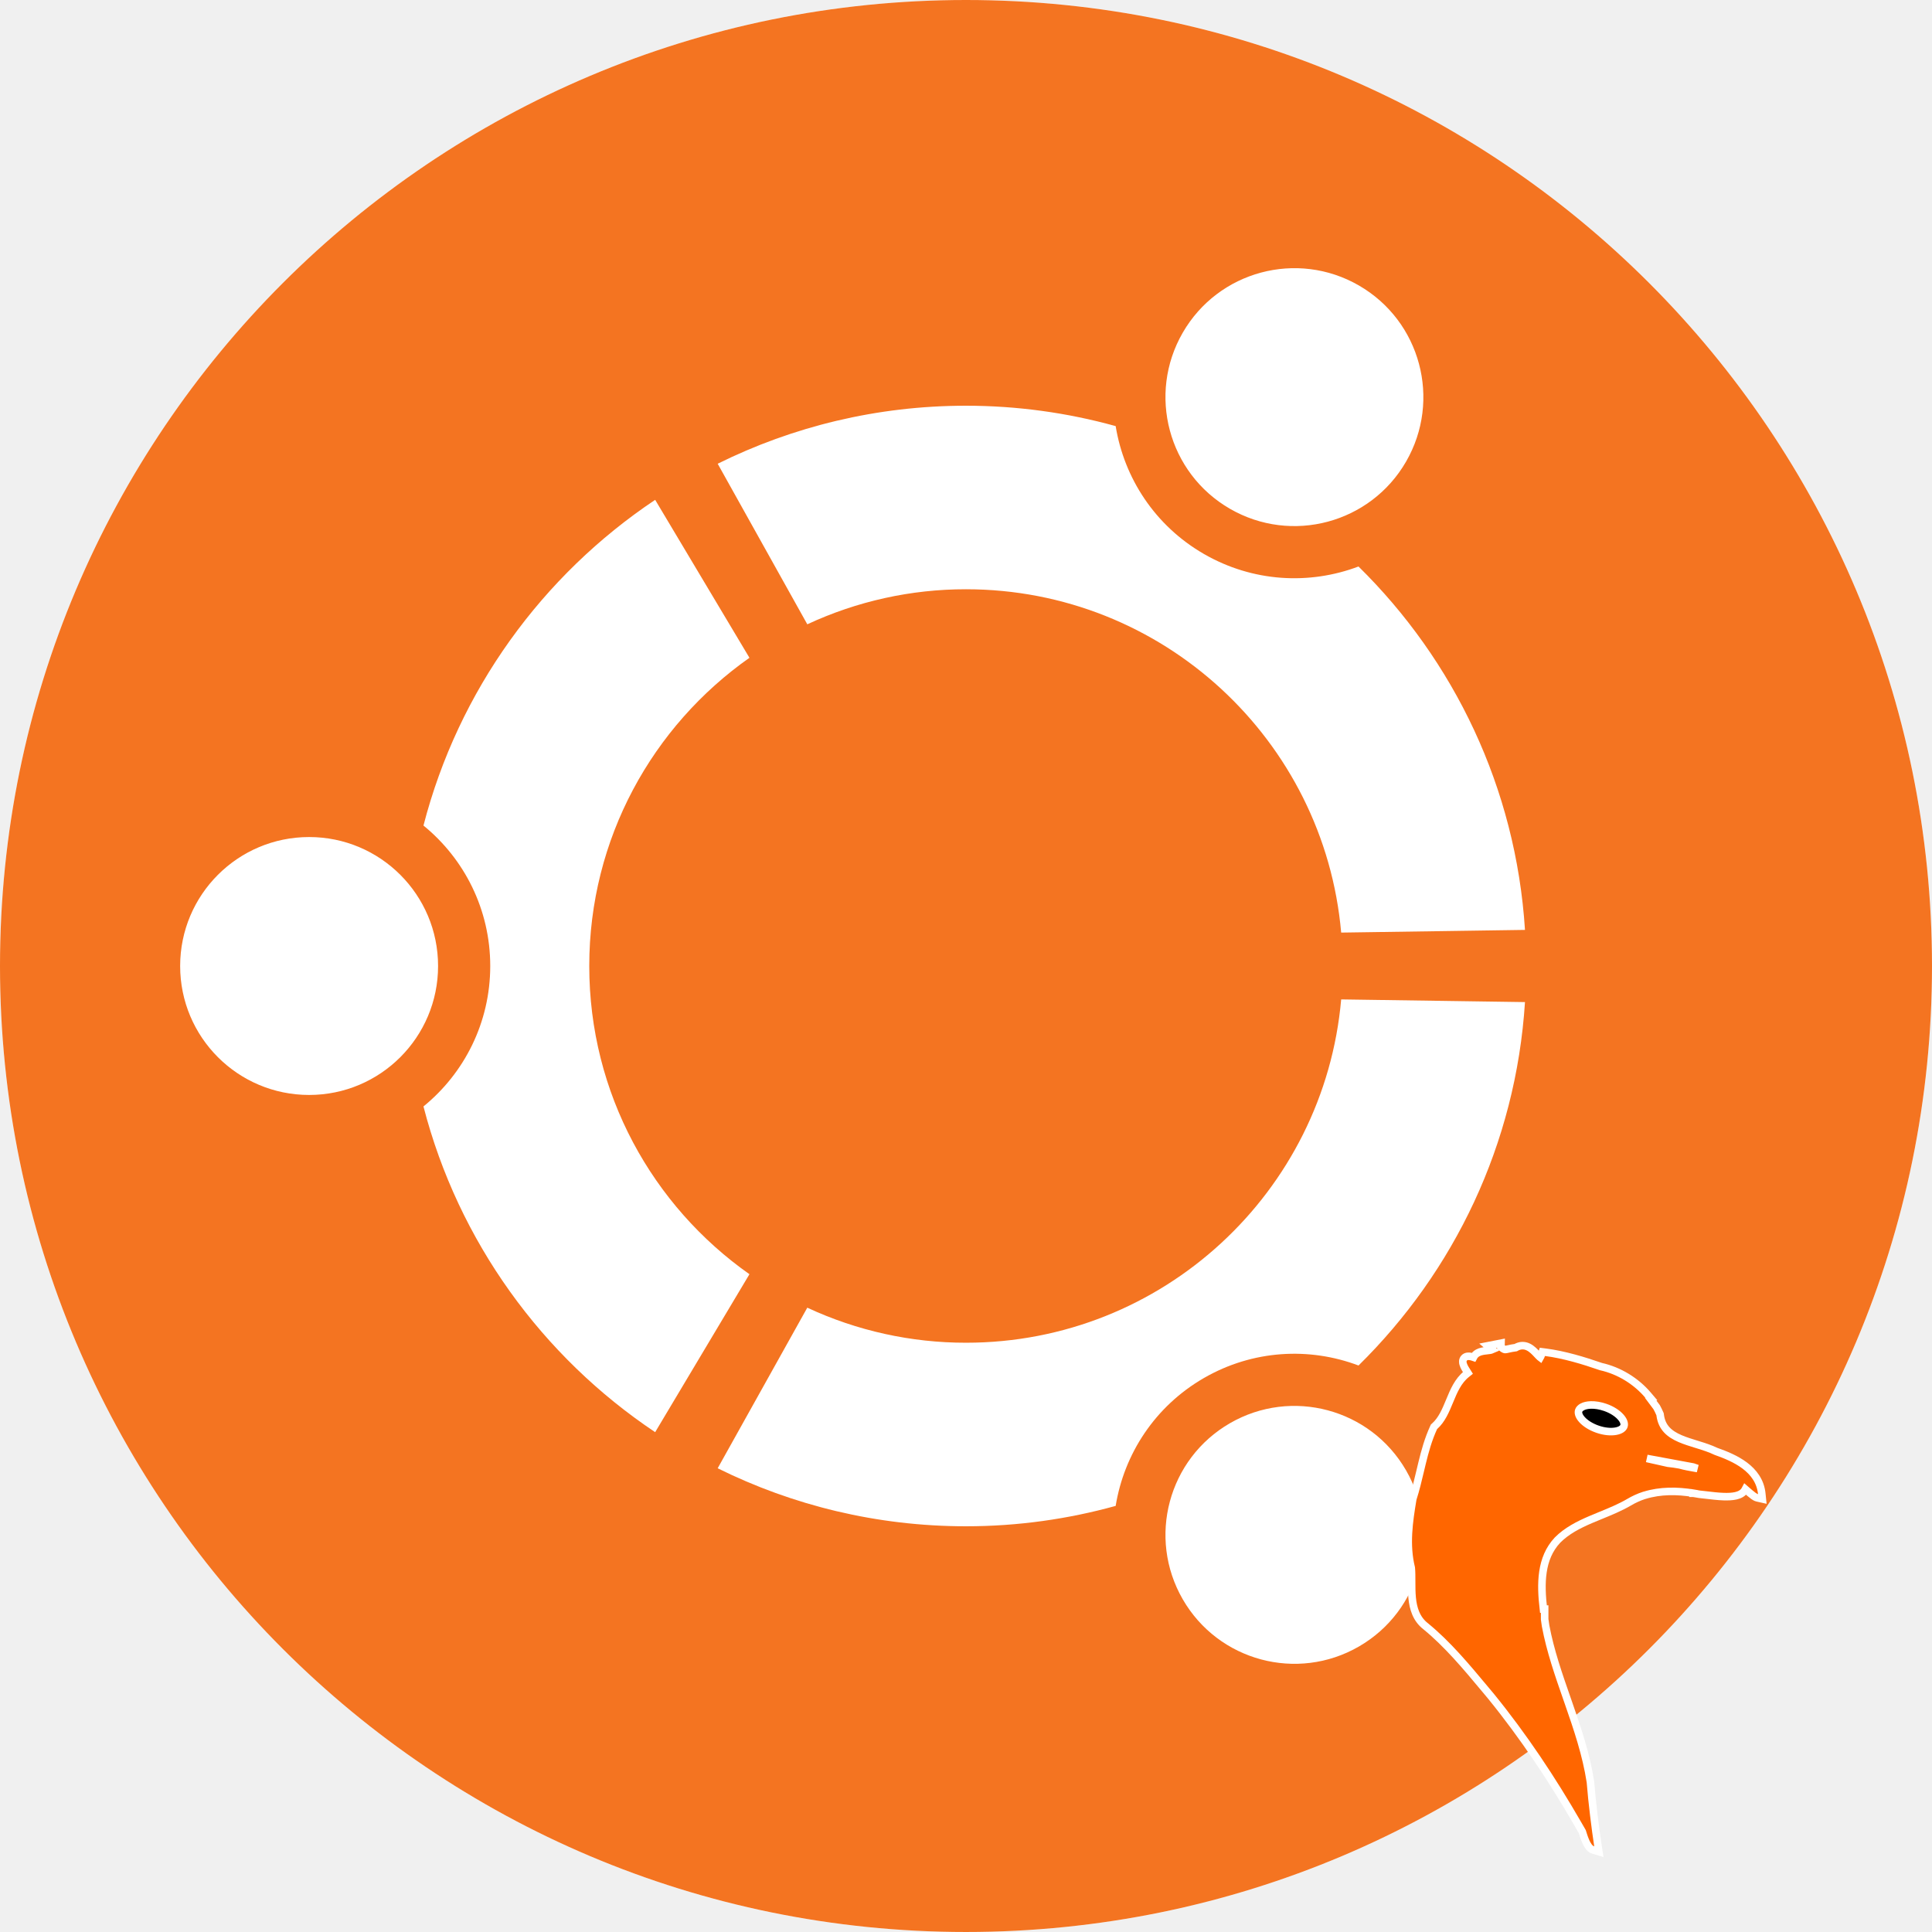
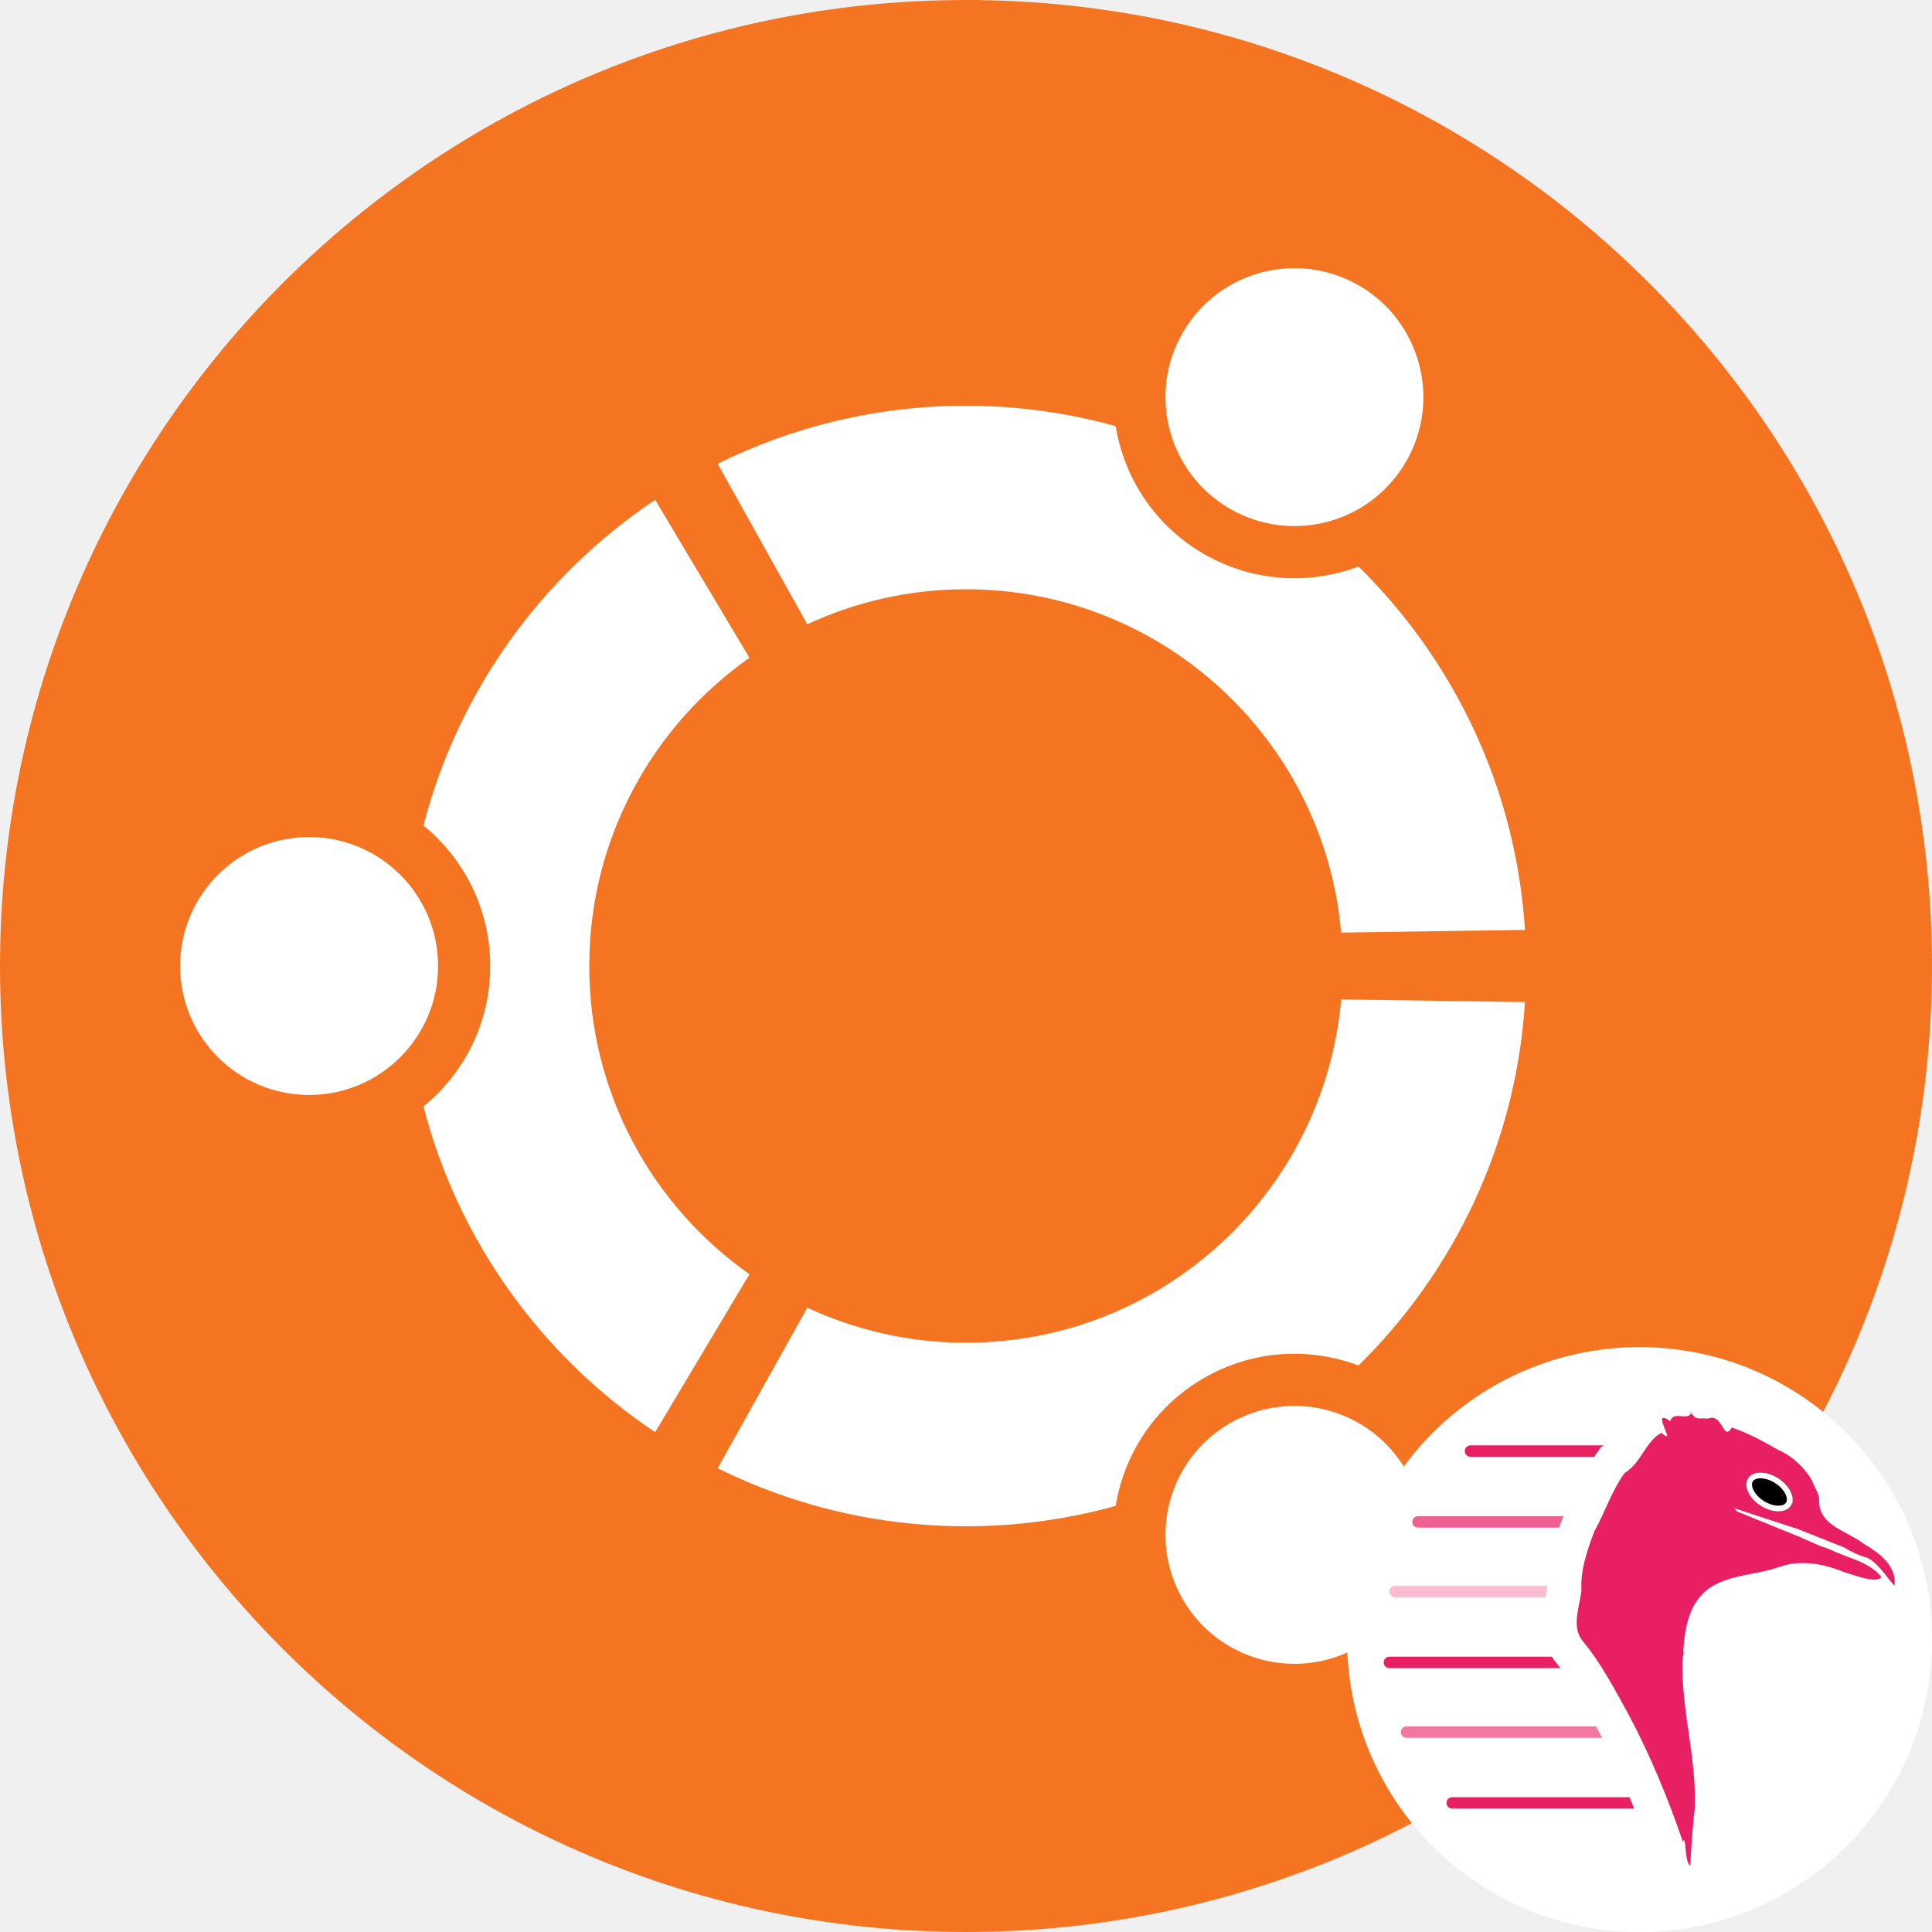
- <svg xmlns="http://www.w3.org/2000/svg" width="512" height="512" fill="none">
-   <circle cx="256" cy="256" r="256" fill="#fff" />
-   <path d="M512 256.002c0 141.379-114.618 255.996-256.005 255.996C114.611 511.998 0 397.381 0 256.002 0 114.613 114.611 0 255.995 0 397.382 0 512 114.613 512 256.002Z" fill="#F47421" />
-   <path d="M325.947 134.832c16.346 9.44 37.243 3.841 46.676-12.5 9.438-16.348 3.844-37.243-12.504-46.681-16.344-9.435-37.239-3.837-46.677 12.51-9.435 16.342-3.838 37.236 12.505 46.671Zm-69.95 221.006a99.448 99.448 0 0 1-42.057-9.289l-23.748 42.558c19.837 9.822 42.17 15.372 65.805 15.372 13.746 0 27.036-1.905 39.667-5.402 2.234-13.727 10.385-26.379 23.38-33.883 12.972-7.489 27.985-8.231 40.98-3.32 25.272-24.85 41.717-58.659 44.111-96.311l-48.71-.709c-4.483 51.001-47.269 90.984-99.428 90.984Zm0-199.679c52.159 0 94.945 39.991 99.428 90.986l48.71-.711c-2.397-37.648-18.842-71.458-44.118-96.306-12.993 4.908-28.004 4.164-40.978-3.327-12.993-7.501-21.142-20.151-23.377-33.88a148.51 148.51 0 0 0-39.665-5.4c-23.635 0-45.966 5.548-65.802 15.374l23.747 42.553a99.417 99.417 0 0 1 42.055-9.289Zm-99.837 99.839c0-33.778 16.786-63.611 42.452-81.677l-24.986-41.858c-29.91 19.985-52.161 50.533-61.402 86.316 10.796 8.799 17.694 22.2 17.694 37.223 0 15.021-6.899 28.421-17.696 37.219 9.24 35.785 31.491 66.333 61.402 86.318l24.988-41.86c-25.666-18.064-42.452-47.898-42.452-81.681Zm169.792 121.165c-16.348 9.438-21.945 30.331-12.509 46.672 9.439 16.348 30.331 21.949 46.679 12.511 16.343-9.437 21.943-30.331 12.504-46.678-9.435-16.339-30.331-21.94-46.674-12.505ZM81.921 221.825c-18.88 0-34.179 15.297-34.179 34.177 0 18.875 15.299 34.173 34.179 34.173 18.873 0 34.173-15.298 34.173-34.173 0-18.88-15.3-34.177-34.173-34.177Z" fill="#fff" />
-   <g clip-path="url(#a)">
-     <path d="M425.371 382.145c5.016 0 9.082-3.592 9.082-8.023 0-4.431-4.066-8.022-9.082-8.022-5.016 0-9.082 3.591-9.082 8.022s4.066 8.023 9.082 8.023Z" fill="#000" />
-     <path d="m397.759 356.995.027-1.041-1.223.239-.282.055-2.034.397 1.2 1.024c-.327.145-.801.198-1.535.279l-.011.001c-.644.072-1.53.171-2.259.567a2.715 2.715 0 0 0-1.152 1.172 5.726 5.726 0 0 0-.818-.218c-.431-.075-1.154-.125-1.653.414-.504.546-.367 1.245-.281 1.557.105.387.304.796.508 1.164.218.395.493.831.76 1.245l-.375.299c-2.264 1.804-3.397 4.542-4.431 7.043l-.028.066c-1.081 2.614-2.084 5.018-3.992 6.72l-.156.138-.087.189c-1.423 3.082-2.301 6.275-3.073 9.44-.175.72-.345 1.436-.514 2.15-.58 2.449-1.151 4.862-1.924 7.255l-.022.07-.013.073c-.989 5.926-1.906 12.062-.392 18.23.096 1.103.096 2.307.097 3.598v.13c0 1.35.004 2.783.139 4.178.268 2.783 1.072 5.617 3.6 7.56 5.798 4.759 10.722 10.662 15.635 16.551.566.68 1.133 1.359 1.7 2.036 8.589 10.564 16.163 21.964 22.94 33.721l1.209 2.097c.264.865.576 1.824.938 2.636.207.466.449.925.731 1.303.268.359.661.764 1.209.93l1.52.46-.242-1.57c-.679-4.407-1.561-11.418-1.989-16.855l-.003-.037-.006-.036c-1.112-7.25-3.449-14.13-5.811-20.906l-.347-.994c-2.253-6.453-4.475-12.822-5.721-19.461-.041-.296-.085-.595-.128-.89v-.004c-.042-.28-.082-.557-.12-.832v-2.708h-.33c-.776-6.729-.788-13.461 3.732-18.287 2.452-2.468 5.529-4.041 8.858-5.466.828-.355 1.677-.701 2.534-1.052 2.541-1.038 5.159-2.108 7.542-3.498l.005-.003a20.169 20.169 0 0 1 4.009-1.828c.045-.007.097-.018.154-.035 4.133-1.275 8.585-1.247 12.986-.531l.161-.987-.165.986h.001l.003.001.013.003.046.009c.031.007.092.021.154.031l.302.05c.32.052.633.104.928.161l.051.01.052.005c.502.045 1.125.119 1.814.201 1.402.168 3.078.368 4.577.419 1.139.038 2.283-.002 3.249-.226.939-.218 1.934-.662 2.435-1.62l.069-.13.267.232c.319.278.624.542.924.795.348.294.679.563.973.771.258.182.613.413.982.496l1.356.305-.142-1.382c-.342-3.347-2.194-5.741-4.533-7.49-2.3-1.72-5.128-2.863-7.607-3.74-1.511-.729-3.186-1.264-4.801-1.764l-.4-.123c-1.516-.468-2.97-.917-4.296-1.489-1.435-.62-2.647-1.355-3.553-2.34-.891-.969-1.528-2.226-1.746-3.974l-.019-.15-.062-.137-.043-.096c-.227-.505-.474-1.055-.777-1.593l-.032-.057-.039-.053-1.529-2.038.154-.077-.824-.972c-3.206-3.784-7.703-6.532-12.507-7.603-4.567-1.58-9.759-3.167-14.716-3.802l-.811-.104-.263.775c-.12.354-.225.577-.304.711a2.007 2.007 0 0 1-.112-.094c-.212-.186-.444-.436-.744-.757l-.003-.003-.029-.032c-.549-.589-1.309-1.405-2.235-1.866a3.427 3.427 0 0 0-1.697-.381c-.565.025-1.126.198-1.678.52-.8.104-1.39.232-1.846.335l-.004.001c-.531.12-.746.169-.928.171-.165.001-.357-.018-1.147-.643Zm47.344 31.21a36.631 36.631 0 0 0-3.061-.439l-5.348-1.197-.25-.064 12.241 2.265c.383.142.771.278 1.162.407l-.444-.075c-1.463-.248-2.874-.51-4.214-.878l-.043-.011-.043-.008Zm-9.7 8.093h-.002.002Zm-13.783-23.97c1.116-.03 2.422.176 3.769.639 1.784.617 3.211 1.563 4.088 2.544.904 1.01 1.08 1.865.885 2.428-.194.559-.862 1.121-2.207 1.352-1.304.225-3.018.081-4.804-.54-1.791-.623-3.219-1.558-4.095-2.526-.899-.993-1.076-1.835-.88-2.406.248-.718 1.287-1.439 3.244-1.491Z" fill="#F60" stroke="#fff" stroke-width="2" />
-   </g>
-   <defs>
-     <clipPath id="a">
-       <path fill="#fff" transform="translate(340 344)" d="M0 0h155v155H0z" />
-     </clipPath>
-   </defs>
+ <svg xmlns="http://www.w3.org/2000/svg" width="512" height="512" viewBox="0 0 512 512" fill="none">
+   <circle cx="256" cy="256" r="256" fill="white" />
+   <path d="M512 256.002C512 397.381 397.382 511.998 255.995 511.998C114.611 511.998 0 397.381 0 256.002C0 114.613 114.611 0 255.995 0C397.382 0 512 114.613 512 256.002Z" fill="#F47421" />
+   <path d="M325.947 134.832C342.293 144.272 363.19 138.673 372.623 122.332C382.061 105.984 376.467 85.089 360.119 75.651C343.775 66.216 322.88 71.814 313.442 88.161C304.007 104.503 309.604 125.397 325.947 134.832V134.832ZM255.997 355.838C240.968 355.838 226.725 352.496 213.94 346.549L190.192 389.107C210.029 398.929 232.362 404.479 255.997 404.479C269.743 404.479 283.033 402.574 295.664 399.077C297.898 385.35 306.049 372.698 319.044 365.194C332.016 357.705 347.029 356.963 360.024 361.874C385.296 337.024 401.741 303.215 404.135 265.563L355.425 264.854C350.942 315.855 308.156 355.838 255.997 355.838ZM255.997 156.159C308.156 156.159 350.942 196.15 355.425 247.145L404.135 246.434C401.738 208.786 385.293 174.976 360.017 150.128C347.024 155.036 332.013 154.292 319.039 146.801C306.046 139.3 297.897 126.65 295.662 112.921C283.033 109.427 269.743 107.521 255.997 107.521C232.362 107.521 210.031 113.069 190.195 122.895L213.942 165.448C226.725 159.5 240.968 156.159 255.997 156.159V156.159ZM156.16 255.998C156.16 222.22 172.946 192.387 198.612 174.321L173.626 132.463C143.716 152.448 121.465 182.996 112.224 218.779C123.02 227.578 129.918 240.979 129.918 256.002C129.918 271.023 123.019 284.423 112.222 293.221C121.462 329.006 143.713 359.554 173.624 379.539L198.612 337.679C172.946 319.615 156.16 289.781 156.16 255.998V255.998ZM325.952 377.163C309.604 386.601 304.007 407.494 313.443 423.835C322.882 440.183 343.774 445.784 360.122 436.346C376.465 426.909 382.065 406.014 372.626 389.668C363.191 373.329 342.295 367.728 325.952 377.163ZM81.921 221.825C63.041 221.825 47.742 237.122 47.742 256.002C47.742 274.877 63.041 290.175 81.921 290.175C100.794 290.175 116.094 274.877 116.094 256.002C116.094 237.122 100.794 221.825 81.921 221.825Z" fill="white" />
+   <circle cx="434.5" cy="434.5" r="77.5" fill="white" />
+   <path d="M425.077 383.035L389.695 383.035C388.859 383.035 388.182 383.713 388.182 384.549C388.182 385.385 388.859 386.063 389.695 386.063L422.466 386.063C422.7 385.715 422.942 385.369 423.192 385.024L424.3 383.494L425.077 383.035Z" fill="#E91F63" />
+   <path d="M414.021 402.627C413.758 403.326 413.481 404.062 413.201 404.832L375.77 404.832C374.934 404.832 374.256 404.154 374.256 403.318C374.256 402.482 374.934 401.805 375.77 401.805L414.365 401.805L414.256 402.001L414.021 402.627Z" fill="#E91F63" fill-opacity="0.7" />
+   <path d="M409.981 420.271L369.715 420.271C368.879 420.271 368.201 420.949 368.201 421.785C368.201 422.621 368.879 423.299 369.715 423.299L409.566 423.299C409.574 423.255 409.583 423.211 409.591 423.168L409.6 423.123C409.788 422.168 409.911 421.53 409.988 421.029C409.983 420.775 409.98 420.523 409.981 420.271Z" fill="#E91F63" fill-opacity="0.3" />
+   <path d="M411.238 439.041L368.201 439.041C367.365 439.041 366.688 439.719 366.688 440.555C366.688 441.391 367.365 442.068 368.201 442.068L413.542 442.068C413.244 441.681 412.941 441.299 412.632 440.922C412.101 440.306 411.639 439.677 411.238 439.041Z" fill="#E91F63" />
+   <path d="M422.95 457.508L372.742 457.508C371.906 457.508 371.229 458.186 371.229 459.021C371.229 459.857 371.906 460.535 372.742 460.535L424.569 460.535C424.27 459.958 423.969 459.383 423.665 458.809C423.424 458.372 423.186 457.938 422.95 457.508Z" fill="#E91F63" fill-opacity="0.6" />
+   <path d="M431.847 476.277L384.852 476.277C384.016 476.277 383.338 476.955 383.338 477.791C383.338 478.627 384.016 479.305 384.852 479.305L433.073 479.305C432.672 478.292 432.263 477.283 431.847 476.277Z" fill="#E91F63" />
+   <path d="M448.208 374.214C447.614 376.864 443.434 373.631 442.641 376.63C437.96 373.333 442.354 380.198 441.734 380.632L441.697 380.625L441.325 380.512C441.094 380.375 440.764 380.15 440.296 379.717C436.146 381.868 434.892 387.786 430.546 390.353C427.094 395.117 425.379 400.679 422.521 405.826C420.618 410.883 418.819 415.96 419.089 421.445C418.641 425.778 416.273 431.325 419.566 435.056C424.389 440.907 427.989 447.831 431.655 454.491C437.386 465.283 442.074 476.628 445.996 488.138C446.898 485.638 446.326 493.584 447.95 494.447C448.115 490.45 448.554 484.132 449.121 479.267C449.667 466.363 445.729 453.84 445.85 440.978C445.881 440.441 445.903 439.887 445.935 439.34L446.242 437.784L446.052 437.746C446.498 431.468 447.533 424.774 452.918 420.909C458.369 417.22 465.37 417.399 471.458 415.288C472.815 414.809 474.207 414.478 475.59 414.321C475.601 414.32 475.617 414.33 475.628 414.329C479.652 413.905 483.694 414.739 487.508 416.156C487.565 416.177 487.634 416.21 487.69 416.231C488.037 416.362 488.413 416.499 488.755 416.638C491.586 417.462 497.164 419.735 498.603 417.946C495.295 413.77 489.507 412.883 484.894 410.585C484.155 410.294 483.237 409.955 482.306 409.681L477.761 407.68L476.642 407.144L476.635 407.182L460.262 400.521C460.04 400.222 459.796 399.912 459.56 399.673L475.693 404.985L475.708 404.909C476.266 405.154 476.824 405.374 477.399 405.558L477.392 405.596L488.664 410.065C490.534 411.217 492.576 412.2 494.568 412.731C497.805 413.873 501.069 419.684 502.103 420.14C502.599 414.793 497.834 411.417 493.794 409.029C489.21 405.562 481.615 404.167 482.107 397.177C481.987 396.66 481.87 396.144 481.702 395.632L480.249 392.617L480.333 392.594C478.261 388.877 474.922 385.819 471.059 384.136C467.332 381.961 463.103 379.701 458.942 378.313C456.674 382.262 456.563 374.358 452.666 375.932C449.567 375.694 449.823 376.576 447.951 374.214L448.208 374.214ZM467.532 390.906C468.634 391.093 469.845 391.541 471.024 392.225C474.151 394.046 475.857 396.929 474.846 398.663C473.835 400.396 470.466 400.314 467.34 398.485C464.214 396.657 462.497 393.83 463.51 392.084C464.142 390.997 465.698 390.595 467.532 390.906Z" fill="#E91F63" />
+   <path d="M466.591 399.038C469.725 401.043 473.309 401.039 474.595 399.029C475.881 397.019 474.383 393.764 471.248 391.759C468.114 389.754 464.531 389.758 463.245 391.768C461.959 393.778 463.457 397.033 466.591 399.038Z" fill="black" />
+   <path fill-rule="evenodd" clip-rule="evenodd" d="M471.284 399.026C472.422 399.025 473.049 398.636 473.32 398.214C473.59 397.791 473.68 397.058 473.204 396.025C472.737 395.01 471.793 393.904 470.433 393.034C469.073 392.164 467.673 391.77 466.555 391.771C465.418 391.773 464.79 392.161 464.52 392.584C464.25 393.006 464.16 393.739 464.636 394.772C465.103 395.787 466.047 396.893 467.407 397.763C468.767 398.633 470.167 399.027 471.284 399.026ZM474.595 399.029C473.309 401.039 469.725 401.043 466.591 399.038C463.457 397.033 461.959 393.778 463.245 391.768C464.531 389.758 468.114 389.754 471.248 391.759C474.383 393.764 475.881 397.019 474.595 399.029Z" fill="white" />
</svg>
